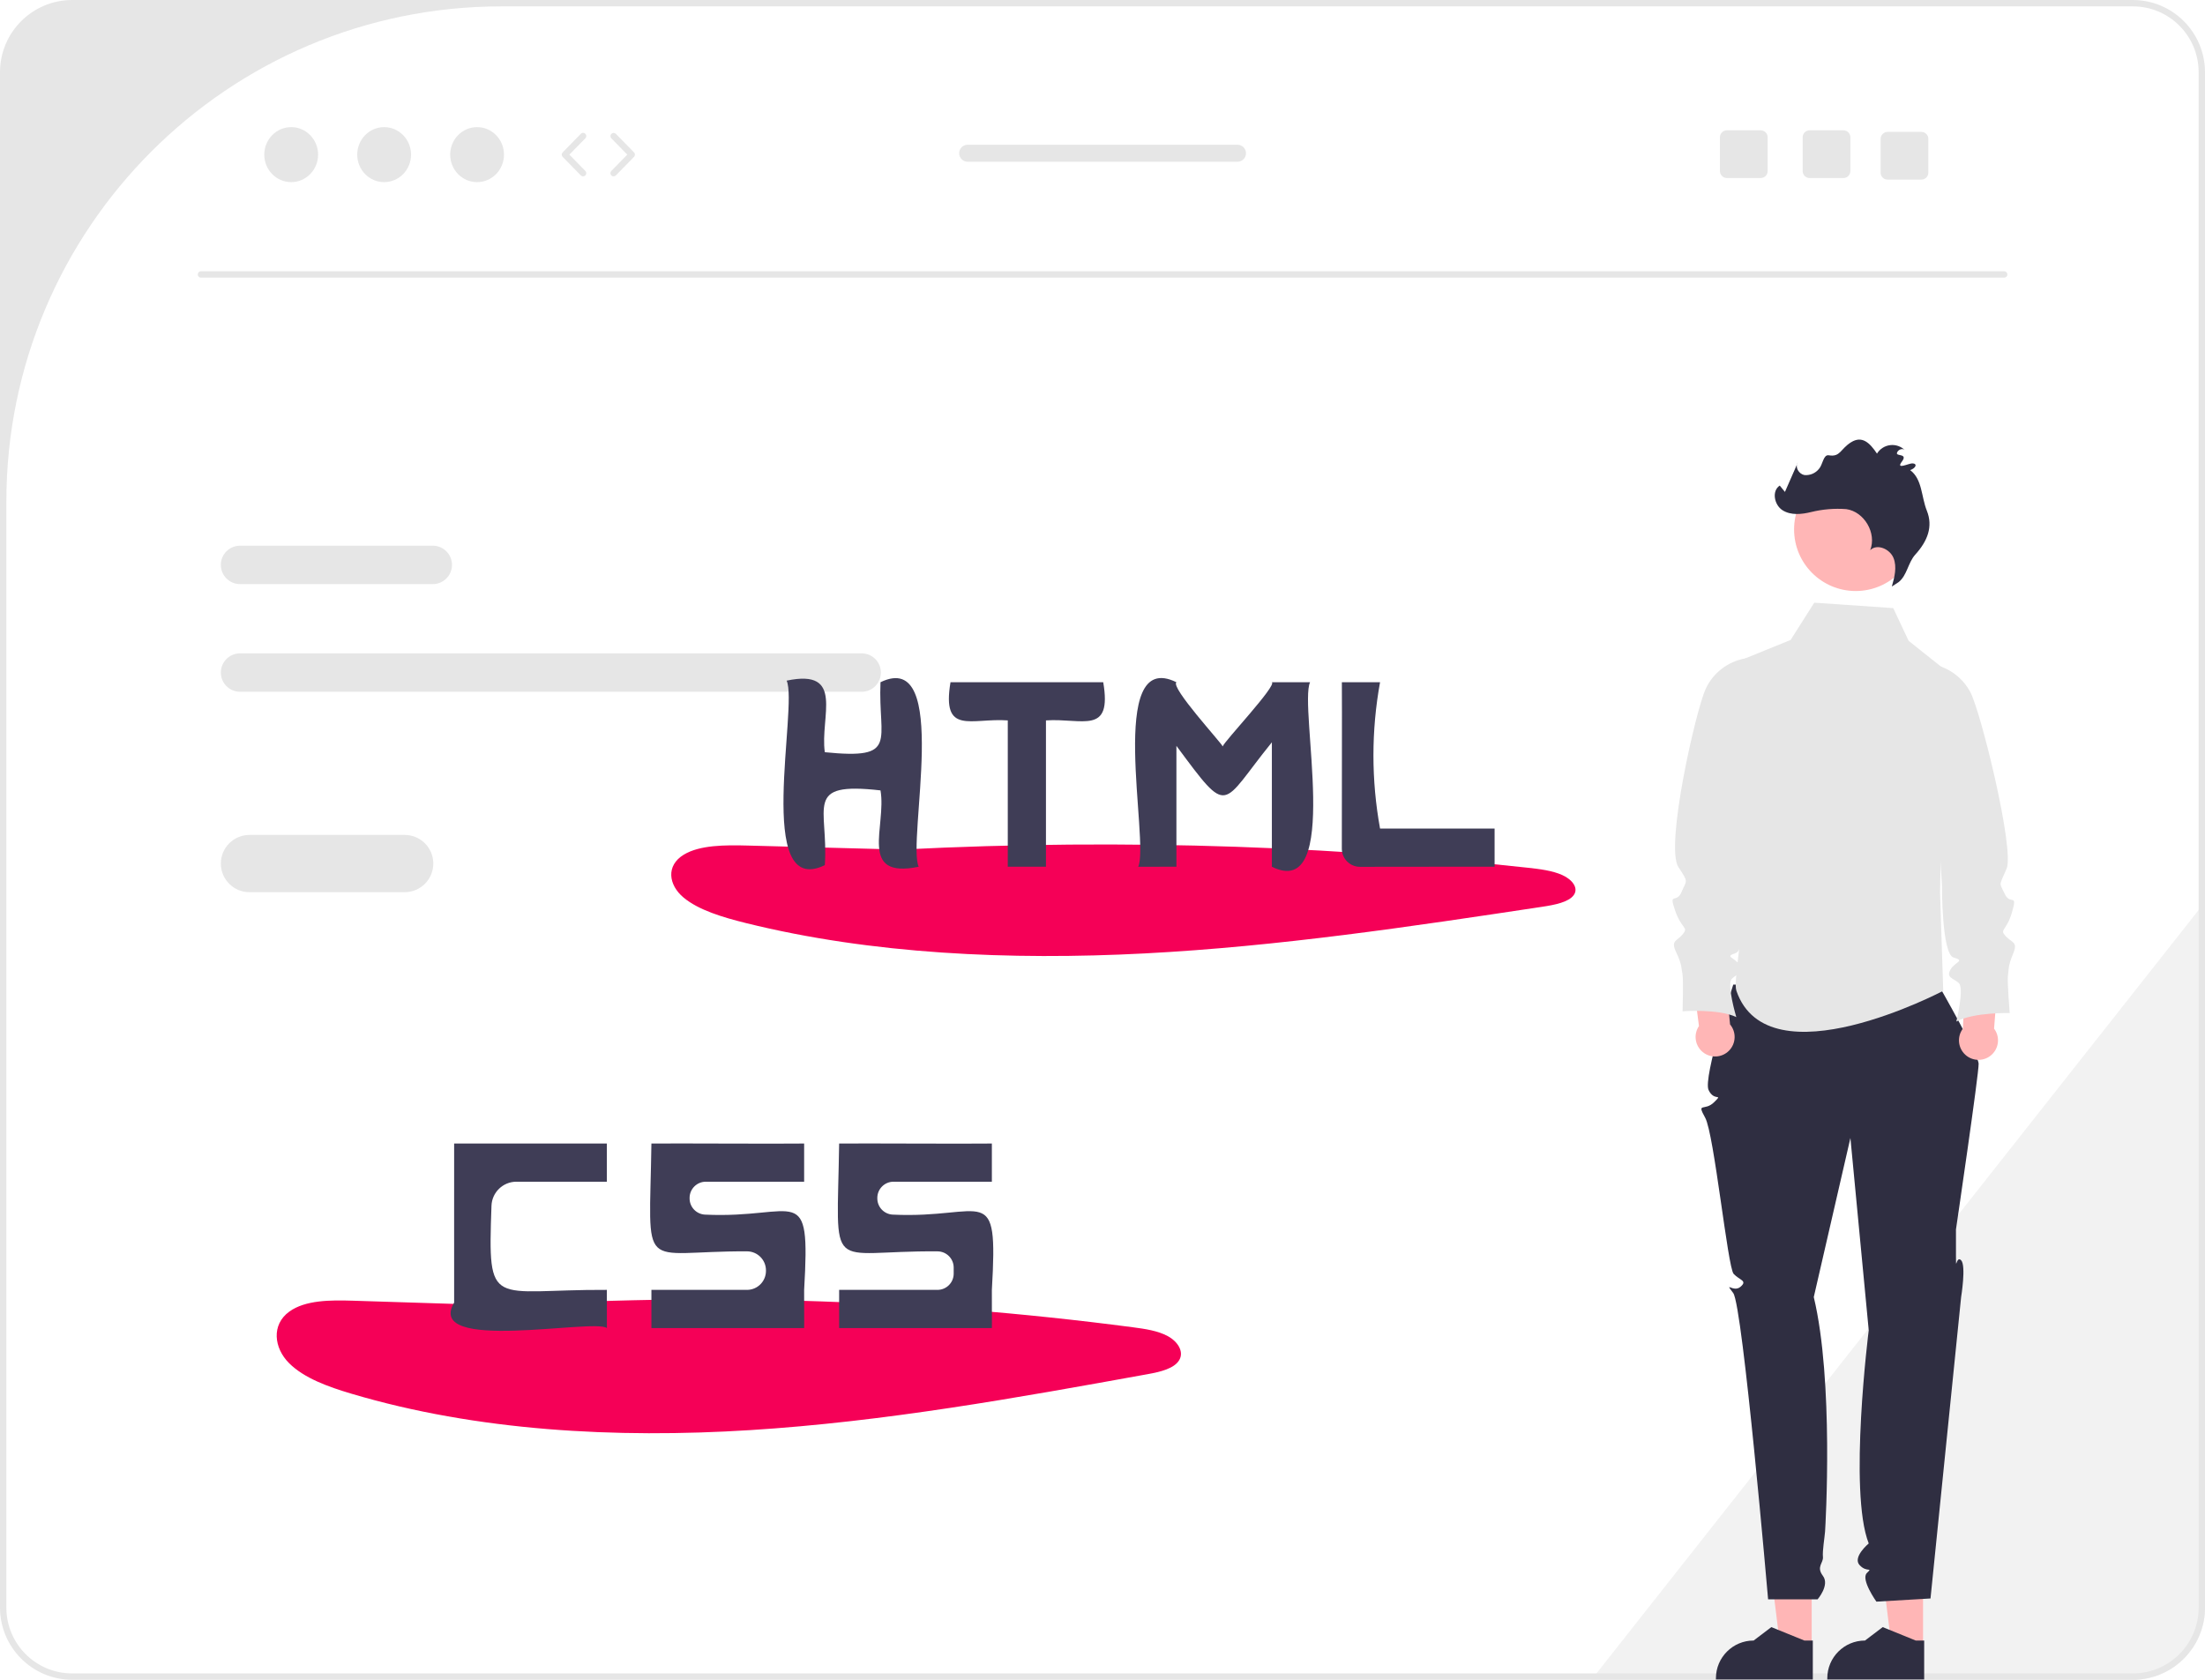
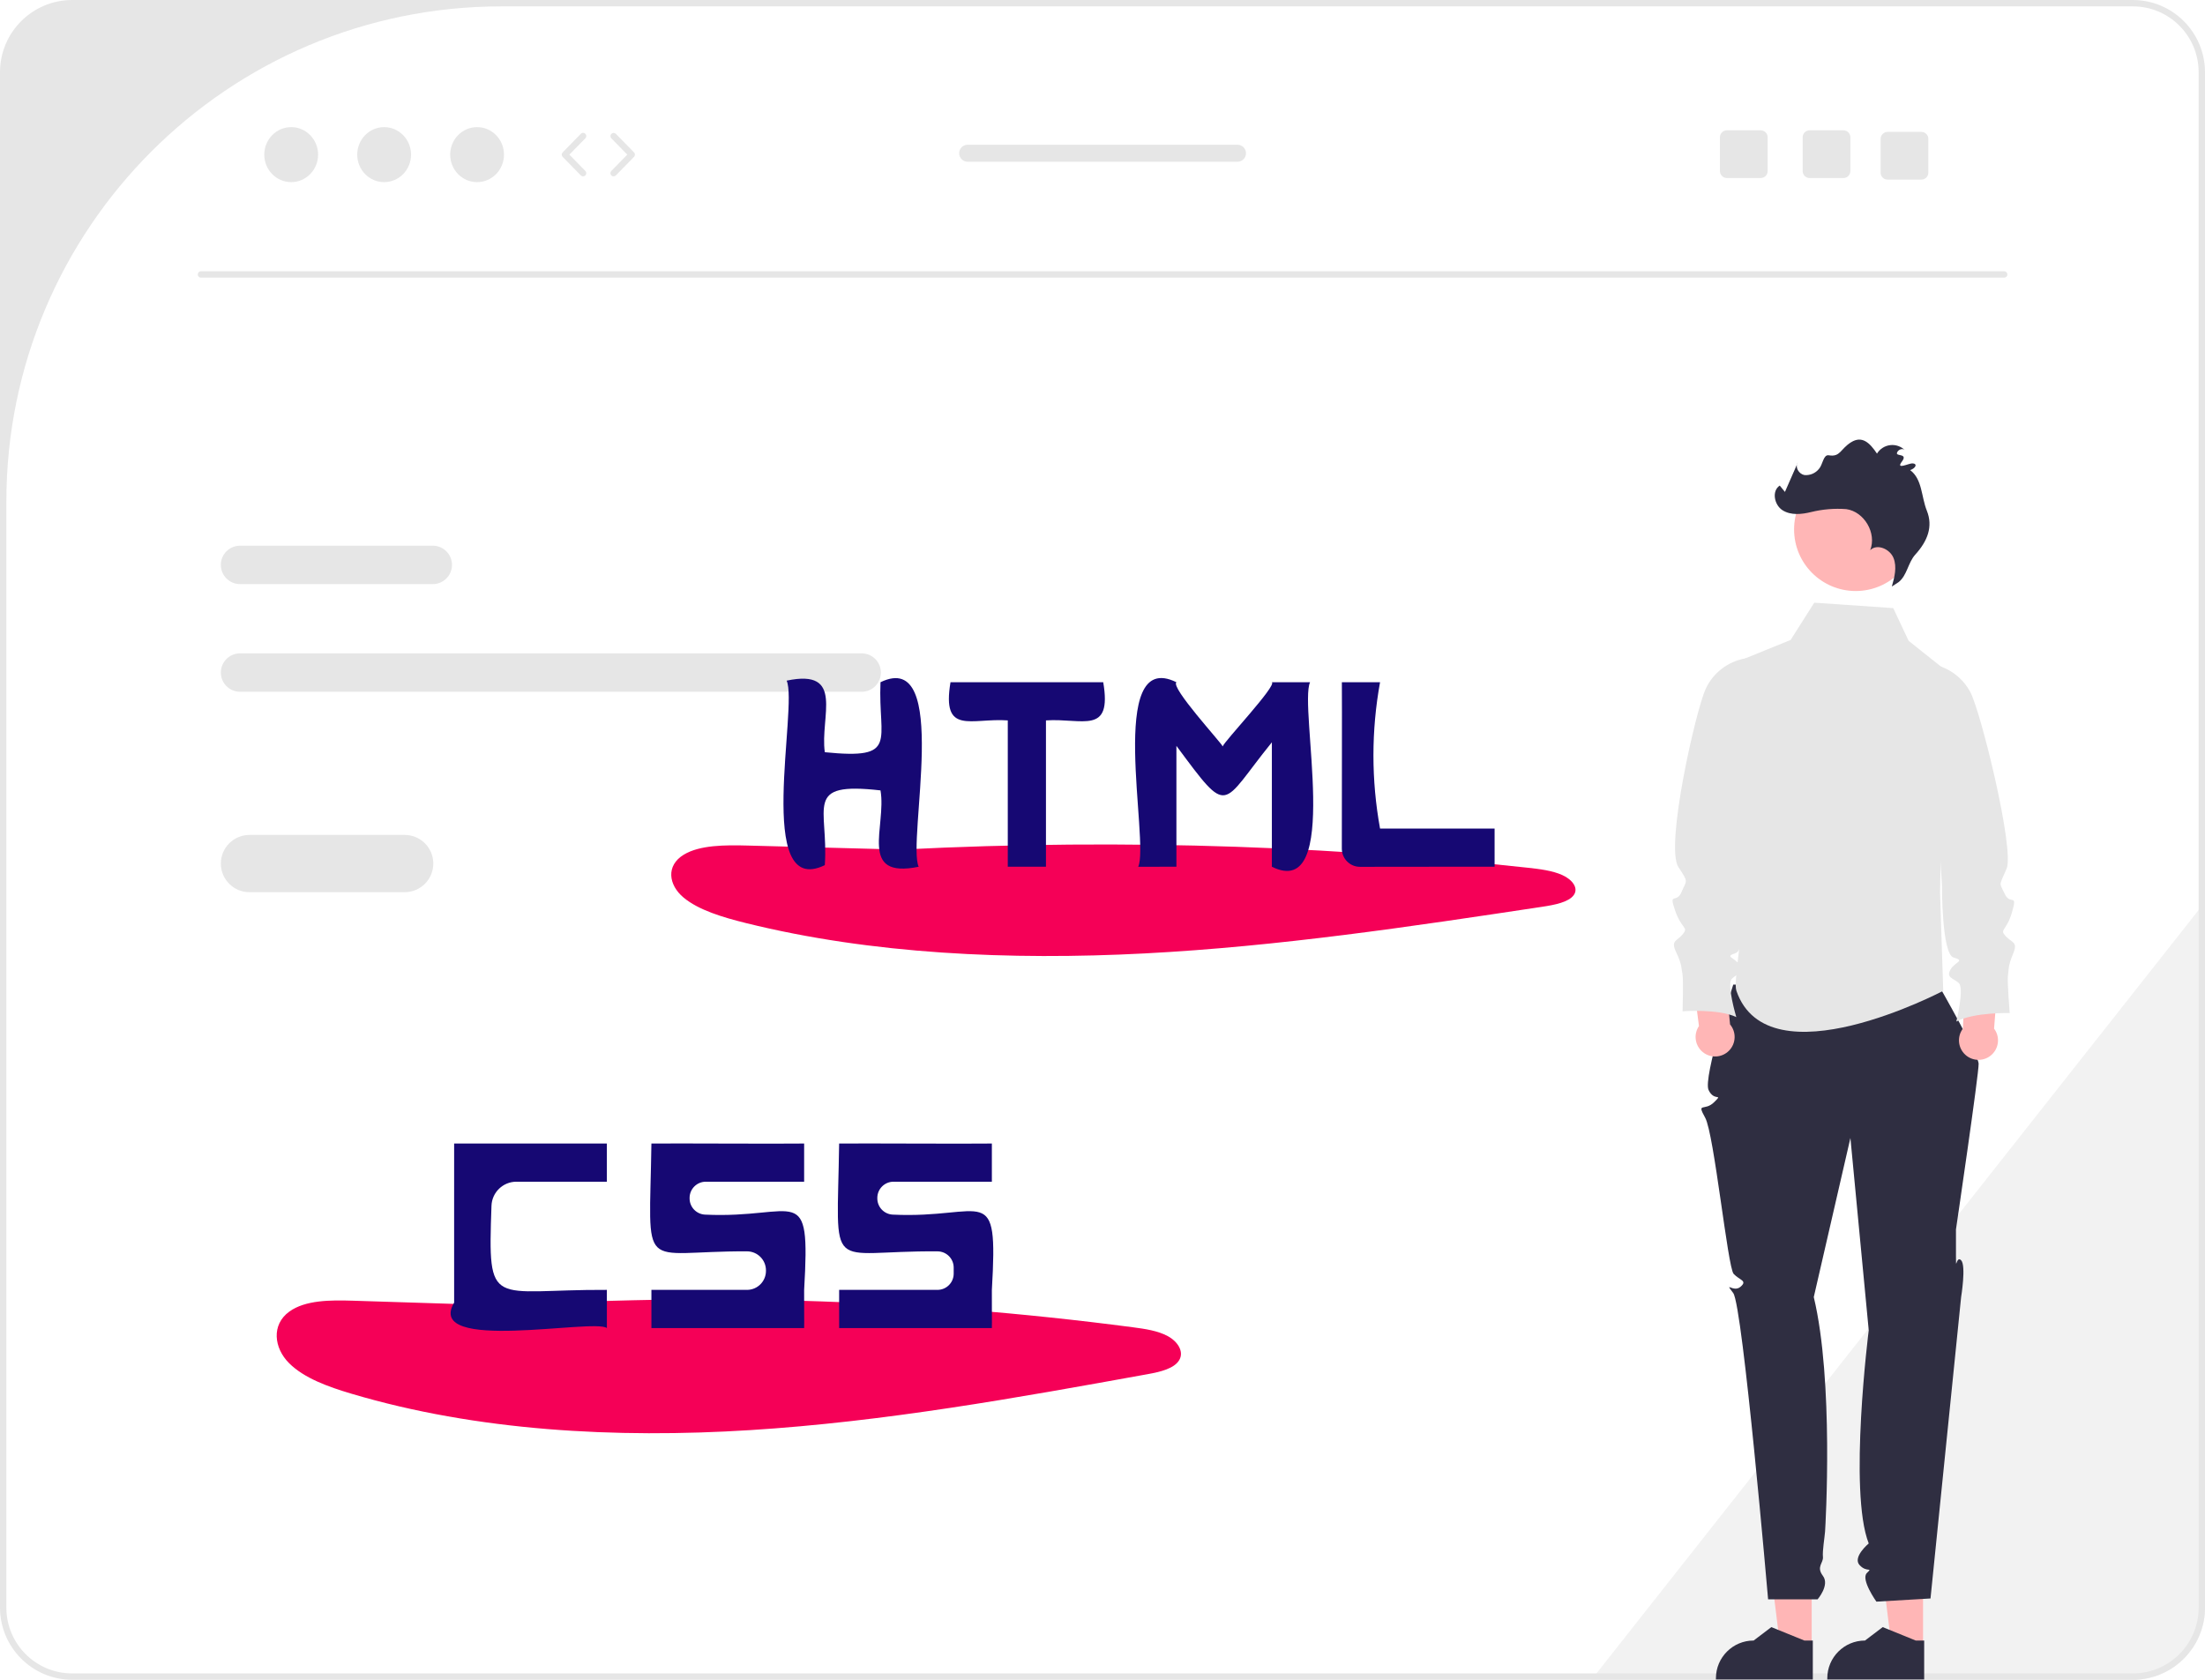
<svg xmlns="http://www.w3.org/2000/svg" data-name="Layer 1" width="693" height="528" viewBox="0 0 693 528">
  <path d="M946.5,469.5V691.31A22.717,22.717,0,0,1,923.81,714H753.67l1.58-2L944.5,472.04Z" transform="translate(-253.5 -186)" fill="#f2f2f2" />
  <path d="M524.312,391.368H328.943a6.036,6.036,0,0,0,0,12.072H524.312a6.036,6.036,0,0,0,0-12.072Z" transform="translate(-253.5 -186)" fill="#e6e6e6" />
  <path d="M389.518,357.524H328.943a6.036,6.036,0,0,0,0,12.072h60.575a6.036,6.036,0,0,0,0-12.072Z" transform="translate(-253.5 -186)" fill="#e6e6e6" />
  <path d="M923.81,186H276.19a22.717,22.717,0,0,0-22.69,22.69V691.31A22.717,22.717,0,0,0,276.19,714H923.81a22.717,22.717,0,0,0,22.69-22.69V208.69A22.717,22.717,0,0,0,923.81,186ZM944.5,691.31A20.69,20.69,0,0,1,923.81,712H276.19a20.69,20.69,0,0,1-20.69-20.69V343.676A155.676,155.676,0,0,1,411.176,188H923.81a20.69,20.69,0,0,1,20.69,20.69Z" transform="translate(-253.5 -186)" fill="#e6e6e6" />
  <path d="M883.39,273.269H316.66a1,1,0,0,1,0-2H883.39a1,1,0,0,1,0,2Z" transform="translate(-253.5 -186)" fill="#e6e6e6" />
  <ellipse cx="91.515" cy="48.603" rx="8.457" ry="8.645" fill="#e6e6e6" />
  <ellipse cx="120.729" cy="48.603" rx="8.457" ry="8.645" fill="#e6e6e6" />
  <ellipse cx="149.942" cy="48.603" rx="8.457" ry="8.645" fill="#e6e6e6" />
  <path d="M436.754,241.436a.997.997,0,0,1-.715-.301l-5.706-5.833a1.0 1,0,0,1,0-1.398l5.706-5.833a1,1,0,1,1,1.43,1.398l-5.022,5.133,5.022,5.134a1,1,0,0,1-.715,1.699Z" transform="translate(-253.5 -186)" fill="#e6e6e6" />
  <path d="M446.342,241.436a1,1,0,0,1-.715-1.699l5.021-5.134-5.021-5.133a1,1,0,0,1,1.43-1.398l5.706,5.833a1.0 1,0,0,1,0,1.398l-5.706,5.833A.997.997,0,0,1,446.342,241.436Z" transform="translate(-253.5 -186)" fill="#e6e6e6" />
  <path d="M832.852,226.959h-10.61a2.189,2.189,0,0,0-2.19,2.19v10.62a2.189,2.189,0,0,0,2.19,2.19h10.61a2.198,2.198,0,0,0,2.2-2.19v-10.62A2.198,2.198,0,0,0,832.852,226.959Z" transform="translate(-253.5 -186)" fill="#e6e6e6" />
  <path d="M806.852,226.959h-10.61a2.189,2.189,0,0,0-2.19,2.19v10.62a2.189,2.189,0,0,0,2.19,2.19h10.61a2.198,2.198,0,0,0,2.2-2.19v-10.62A2.198,2.198,0,0,0,806.852,226.959Z" transform="translate(-253.5 -186)" fill="#e6e6e6" />
  <path d="M857.352,227.459h-10.61a2.189,2.189,0,0,0-2.19,2.19v10.62a2.189,2.189,0,0,0,2.19,2.19h10.61a2.198,2.198,0,0,0,2.2-2.19v-10.62A2.198,2.198,0,0,0,857.352,227.459Z" transform="translate(-253.5 -186)" fill="#e6e6e6" />
  <path d="M642.43,231.499h-84.81a2.67,2.67,0,1,0,0,5.34h84.81a2.67,2.67,0,0,0,0-5.34Z" transform="translate(-253.5 -186)" fill="#e6e6e6" />
  <path d="M415.107,596.446l-50.717-1.603c-7.034-.222-14.944-.211-19.962,3.424-5.694,4.126-4.832,11.435-.104,16.176s12.277,7.45,19.686,9.652c39.364,11.7,82.929,14.075,125.229,11.428s83.73-10.131,124.955-17.59c3.91-.707,8.341-1.725,9.936-4.446,1.542-2.632-.476-5.807-3.611-7.508s-7.109-2.275-10.943-2.781a1027.708,1027.708,0,0,0-209.501-5.976" transform="translate(-253.5 -186)" fill="#f50057" />
-   <path d="M506.23,557.44v-12c-8.708.123-39.87-.089-48,0-.605,41.941-4.313,33.725,30.048,33.888a5.975,5.975,0,0,1,5.952,5.967l0,.18a5.965,5.965,0,0,1-5.965,5.965H458.23v12h48c.067-.04-.049-11.587 0-12,2.03-34.765-1.986-22.261-31.166-23.656a5.095,5.095,0,0,1-4.835-5.095l0-.15a5.1,5.1,0,0,1,5.1-5.1Z" transform="translate(-253.5 -186)" fill="#3f3d56" />
-   <path d="M565.23,557.44v-12c-8.708.123-39.87-.089-48,0-.61,42.305-4.378,33.579,30.952,33.895a5.1,5.1,0,0,1,5.048,5.1c-0.0.63-0,1.275-0,1.907a5.099,5.099,0,0,1-5.1,5.098H517.23v12h48c.067-.04-.049-11.587 0-12,2.03-34.765-1.986-22.261-31.166-23.656a5.095,5.095,0,0,1-4.835-5.095l0-.15a5.1,5.1,0,0,1,5.1-5.1Z" transform="translate(-253.5 -186)" fill="#3f3d56" />
-   <path d="M444.23,557.44v-12h-48c-.034,10.703.025,39.032-0,50-9.409,15.929,44.042,4.901,48.003,8.004C444.23,603.44,444.23,591.44,444.23,591.44c-36.521-.191-37.439,6.646-36.264-26.43a7.844,7.844,0,0,1,7.834-7.571C426.358,557.44,444.23,557.44,444.23,557.44Z" transform="translate(-253.5 -186)" fill="#3f3d56" />
+   <path d="M506.23,557.44v-12c-8.708.123-39.87-.089-48,0-.605,41.941-4.313,33.725,30.048,33.888a5.975,5.975,0,0,1,5.952,5.967l0,.18a5.965,5.965,0,0,1-5.965,5.965H458.23v12h48c.067-.04-.049-11.587 0-12,2.03-34.765-1.986-22.261-31.166-23.656a5.095,5.095,0,0,1-4.835-5.095l0-.15a5.1,5.1,0,0,1,5.1-5.1Z" transform="translate(-253.5 -186)" fill="#160873" />
+   <path d="M565.23,557.44v-12c-8.708.123-39.87-.089-48,0-.61,42.305-4.378,33.579,30.952,33.895a5.1,5.1,0,0,1,5.048,5.1c-0.0.63-0,1.275-0,1.907a5.099,5.099,0,0,1-5.1,5.098H517.23v12h48c.067-.04-.049-11.587 0-12,2.03-34.765-1.986-22.261-31.166-23.656a5.095,5.095,0,0,1-4.835-5.095l0-.15a5.1,5.1,0,0,1,5.1-5.1Z" transform="translate(-253.5 -186)" fill="#160873" />
+   <path d="M444.23,557.44v-12h-48c-.034,10.703.025,39.032-0,50-9.409,15.929,44.042,4.901,48.003,8.004C444.23,603.44,444.23,591.44,444.23,591.44c-36.521-.191-37.439,6.646-36.264-26.43a7.844,7.844,0,0,1,7.834-7.571C426.358,557.44,444.23,557.44,444.23,557.44Z" transform="translate(-253.5 -186)" fill="#160873" />
  <path d="M539.107,453.112l-50.717-1.336c-7.034-.185-14.944-.176-19.962,2.854-5.694,3.439-4.832,9.532-.104,13.484s12.277,6.21,19.686,8.046c39.364,9.753,82.929,11.733,125.229,9.526s83.73-8.445,124.955-14.663c3.91-.59,8.341-1.438,9.936-3.706,1.542-2.194-.476-4.84-3.611-6.258s-7.109-1.896-10.943-2.318a1231.445,1231.445,0,0,0-209.501-4.981" transform="translate(-253.5 -186)" fill="#f50057" />
-   <path d="M530.23,400.44c-.817,18.526,5.992,24.358-17.501,21.998-1.587-11.052,6.462-26.39-11.999-22.496,3.698,8.018-10.303,68.844,11.996,57.995,1.252-18.275-7.002-26.29,17.504-23.494,1.965,11.297-7.207,27.921,11.999,23.996C538.531,450.417,552.532,389.596,530.23,400.44Z" transform="translate(-253.5 -186)" fill="#3f3d56" />
-   <path d="M653.23,400.44c1.647,1.017-15.09,18.724-15.452,20.175-.502-1.238-16.477-18.562-14.548-20.174-22.23-10.985-8.375,50.195-12.004,58.002.004-.003,12.004-.003,12.004-.003V420.442c16.867,22.75,13.735,18.922,30-1.117L653.23,458.44c22.229,10.989,8.376-50.199,12.004-58.003C665.23,400.44,653.23,400.44,653.23,400.44Z" transform="translate(-253.5 -186)" fill="#3f3d56" />
-   <path d="M600.23,400.44h-48c-2.82,16.822,6.505,11.18,18.002,12L570.23,458.44h12v-46C593.673,411.662,603.086,417.188,600.23,400.44Z" transform="translate(-253.5 -186)" fill="#3f3d56" />
-   <path d="M687.23,446.44a128.279,128.279,0,0,1,0-46h-12c.069,7.603-.021,38.282-.014,52.312a5.71,5.71,0,0,0,5.706,5.713c12.09.016,35.17-.073,42.309-.024L723.23,446.44Z" transform="translate(-253.5 -186)" fill="#3f3d56" />
+   <path d="M530.23,400.44c-.817,18.526,5.992,24.358-17.501,21.998-1.587-11.052,6.462-26.39-11.999-22.496,3.698,8.018-10.303,68.844,11.996,57.995,1.252-18.275-7.002-26.29,17.504-23.494,1.965,11.297-7.207,27.921,11.999,23.996C538.531,450.417,552.532,389.596,530.23,400.44Z" transform="translate(-253.5 -186)" fill="#160873" />
+   <path d="M653.23,400.44c1.647,1.017-15.09,18.724-15.452,20.175-.502-1.238-16.477-18.562-14.548-20.174-22.23-10.985-8.375,50.195-12.004,58.002.004-.003,12.004-.003,12.004-.003V420.442c16.867,22.75,13.735,18.922,30-1.117L653.23,458.44c22.229,10.989,8.376-50.199,12.004-58.003C665.23,400.44,653.23,400.44,653.23,400.44Z" transform="translate(-253.5 -186)" fill="#160873" />
+   <path d="M600.23,400.44h-48c-2.82,16.822,6.505,11.18,18.002,12L570.23,458.44h12v-46C593.673,411.662,603.086,417.188,600.23,400.44Z" transform="translate(-253.5 -186)" fill="#160873" />
+   <path d="M687.23,446.44a128.279,128.279,0,0,1,0-46h-12c.069,7.603-.021,38.282-.014,52.312a5.71,5.71,0,0,0,5.706,5.713c12.09.016,35.17-.073,42.309-.024L723.23,446.44Z" transform="translate(-253.5 -186)" fill="#160873" />
  <path d="M380.681,448.44H331.907a9,9,0,0,0,0,18h48.774a9,9,0,0,0,0-18Z" transform="translate(-253.5 -186)" fill="#e6e6e6" />
  <polygon points="569.392 517.568 559.491 517.567 554.781 479.377 569.394 479.378 569.392 517.568" fill="#ffb6b6" />
  <path d="M823.241,713.897l-30.447-.001v-.385a11.851,11.851,0,0,1,11.851-11.851h.001l5.562-4.219,10.377,4.22,2.658 0Z" transform="translate(-253.5 -186)" fill="#2f2e41" />
  <polygon points="604.392 517.568 594.491 517.567 589.781 479.377 604.394 479.378 604.392 517.568" fill="#ffb6b6" />
  <path d="M858.241,713.897l-30.447-.001v-.385a11.851,11.851,0,0,1,11.851-11.851h.001l5.562-4.219,10.377,4.22,2.658 0Z" transform="translate(-253.5 -186)" fill="#2f2e41" />
  <path d="M798.239,495.48s-9.526,29.258-7.768,33.109S795.23,529.44,792.23,532.44s-5.619-.189-2.809,4.906,7.066,47.034,8.938,49.064,4.446,2.085,2.159,4.057S795.23,588.44,798.23,592.44s10.961,96.276,10.961,96.276h15.551s3.873-4.465,1.681-7.37.192-4.025,0-5.965.537-6.123.672-8.031,2.764-47.378-3.551-73.643l11.514-50.012,5.757,60.446s-6.416,50.702,0,67.001c0,0-5.172,4.307-2.878,6.803S842.23,678.44,840.23,680.44s3,9,3,9l17-1,9.622-94.734s1.622-9.88,0-11.573S868.23,586.44,868.23,580.44v-8s7.251-49.205,7.125-52.102S863.23,496.44,863.23,496.44Z" transform="translate(-253.5 -186)" fill="#2f2e41" />
  <path d="M848.519,377.147l-24.823-1.707-7.428,11.712-17.889,7.273v57.695A55.6,55.6,0,0,1,801.23,469.44c-.068,11.495-3.023,25.035-2,28,10,29,65,0,65,0l-1-31,1.357-70.059-11.239-8.964Z" transform="translate(-253.5 -186)" fill="#e6e6e6" />
  <path d="M797.233,508.005,795.521,489.763l-10.557-.476,2.496,19.221a6.133,6.133,0,1,0,9.773-.504Z" transform="translate(-253.5 -186)" fill="#ffb6b6" />
  <path d="M802.428,392.886l-.293.05a16.988,16.988,0,0,0-12.585,9.628c-3.023,6.538-12.84,49.517-8.537,55.998,3.338,5.027,2.527,4.046.958,7.838s-4.096-.254-2.025,5.764,4.347,5.159,2.424,7.485-3.894,1.869-2.025,5.764,1.566,5.209,1.919,6.675.046,11.782.046,11.782,11.276-.855,16.888,1.827c0,0-3.131-10.418-1.361-12.086s3.894-1.869,2.378-4.297-4.954-2.53-1.212-3.742,2.537-22.956,2.537-22.956C807.705,446.475,805.27,419.927,802.428,392.886Z" transform="translate(-253.5 -186)" fill="#e6e6e6" />
  <path d="M870.422,509.306l.789-18.304,10.519-1.008-1.523,19.323a6.133,6.133,0,1,1-9.786-.01Z" transform="translate(-253.5 -186)" fill="#ffb6b6" />
  <path d="M859.426,394.597l.295.035a16.988,16.988,0,0,1,13.054,8.981c3.349,6.377,13.945,49.569,11.351,55.496-2.419,5.528-2.319,4.168-.561,7.876s4.078-.461,2.313,5.654-4.081,5.372-2.044,7.597,3.984,1.671,2.313,5.654-1.301,5.281-1.58,6.764.548,11.769.548,11.769-11.305-.285-16.774,2.676c0,0,2.602-10.562.749-12.139s-3.984-1.671-2.592-4.172,4.821-2.777,1.022-3.799-3.692-22.798-3.692-22.798Z" transform="translate(-253.5 -186)" fill="#e6e6e6" />
  <circle cx="583.217" cy="166.41" r="19.362" fill="#ffb6b6" />
  <path d="M850.192,368.984c2.693-2.107,2.954-6.124,5.252-8.657,3.842-4.234,5.647-8.789,3.635-13.805-1.78-4.437-1.402-9.891-5.236-12.747,1.883-.682,2.326-2.097.665-2.123-1.12-.018-5.297,2.124-3.287-.544s-1.795-1.615-1.543-2.707,1.865-1.697,2.577-.831a5.64,5.64,0,0,0-8.846,1.012c-2.265-3.394-4.668-5.729-8.134-3.575-3.403,2.115-3.359,4.73-7.019,4.102-1.721-.295-1.883,2.955-3.059,4.246a5.247,5.247,0,0,1-4.609,1.966c-1.715-.324-3.027-2.462-2.066-3.919l-4.043,9.224-1.629-1.999c-2.589,1.687-1.739,6.09.867,7.751s5.993,1.306,8.994.57a35.276,35.276,0,0,1,11.052-.917c5.666.8,9.613,7.575,7.515,12.899,2.177-2.138,6.204-.364,7.332,2.471s.301,6.029-.535,8.964" transform="translate(-253.5 -186)" fill="#2f2e41" />
</svg>
